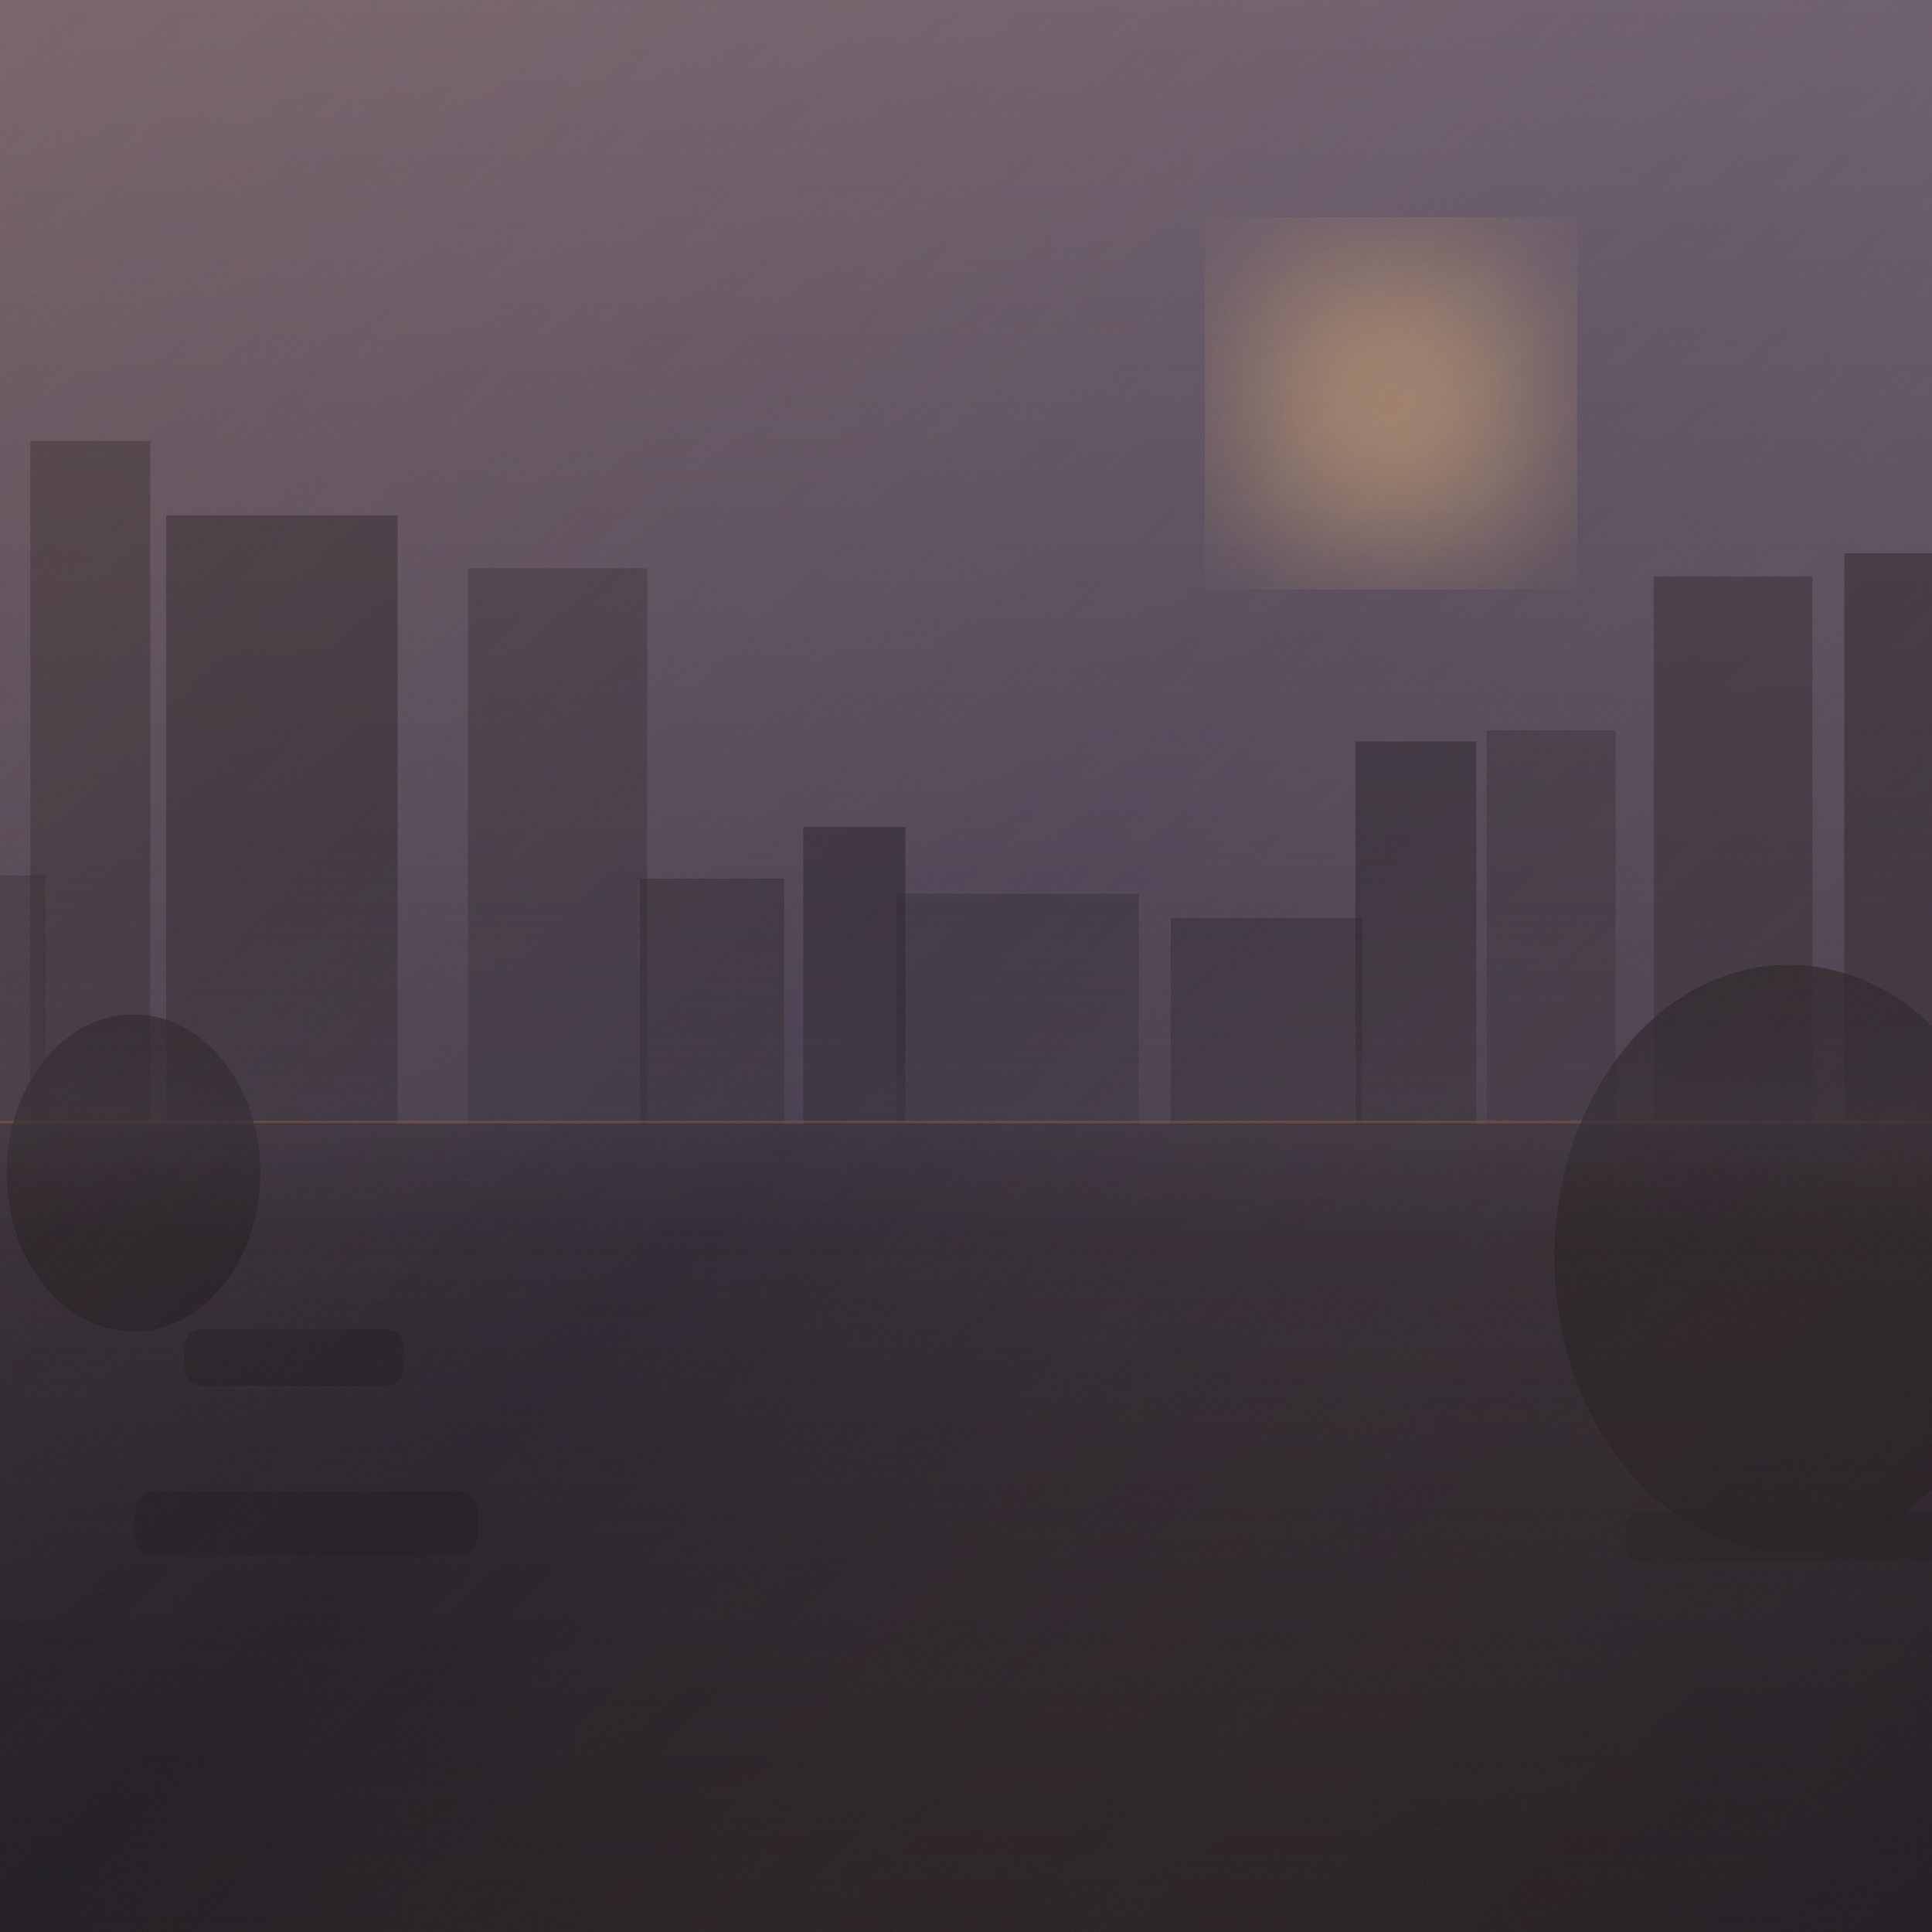
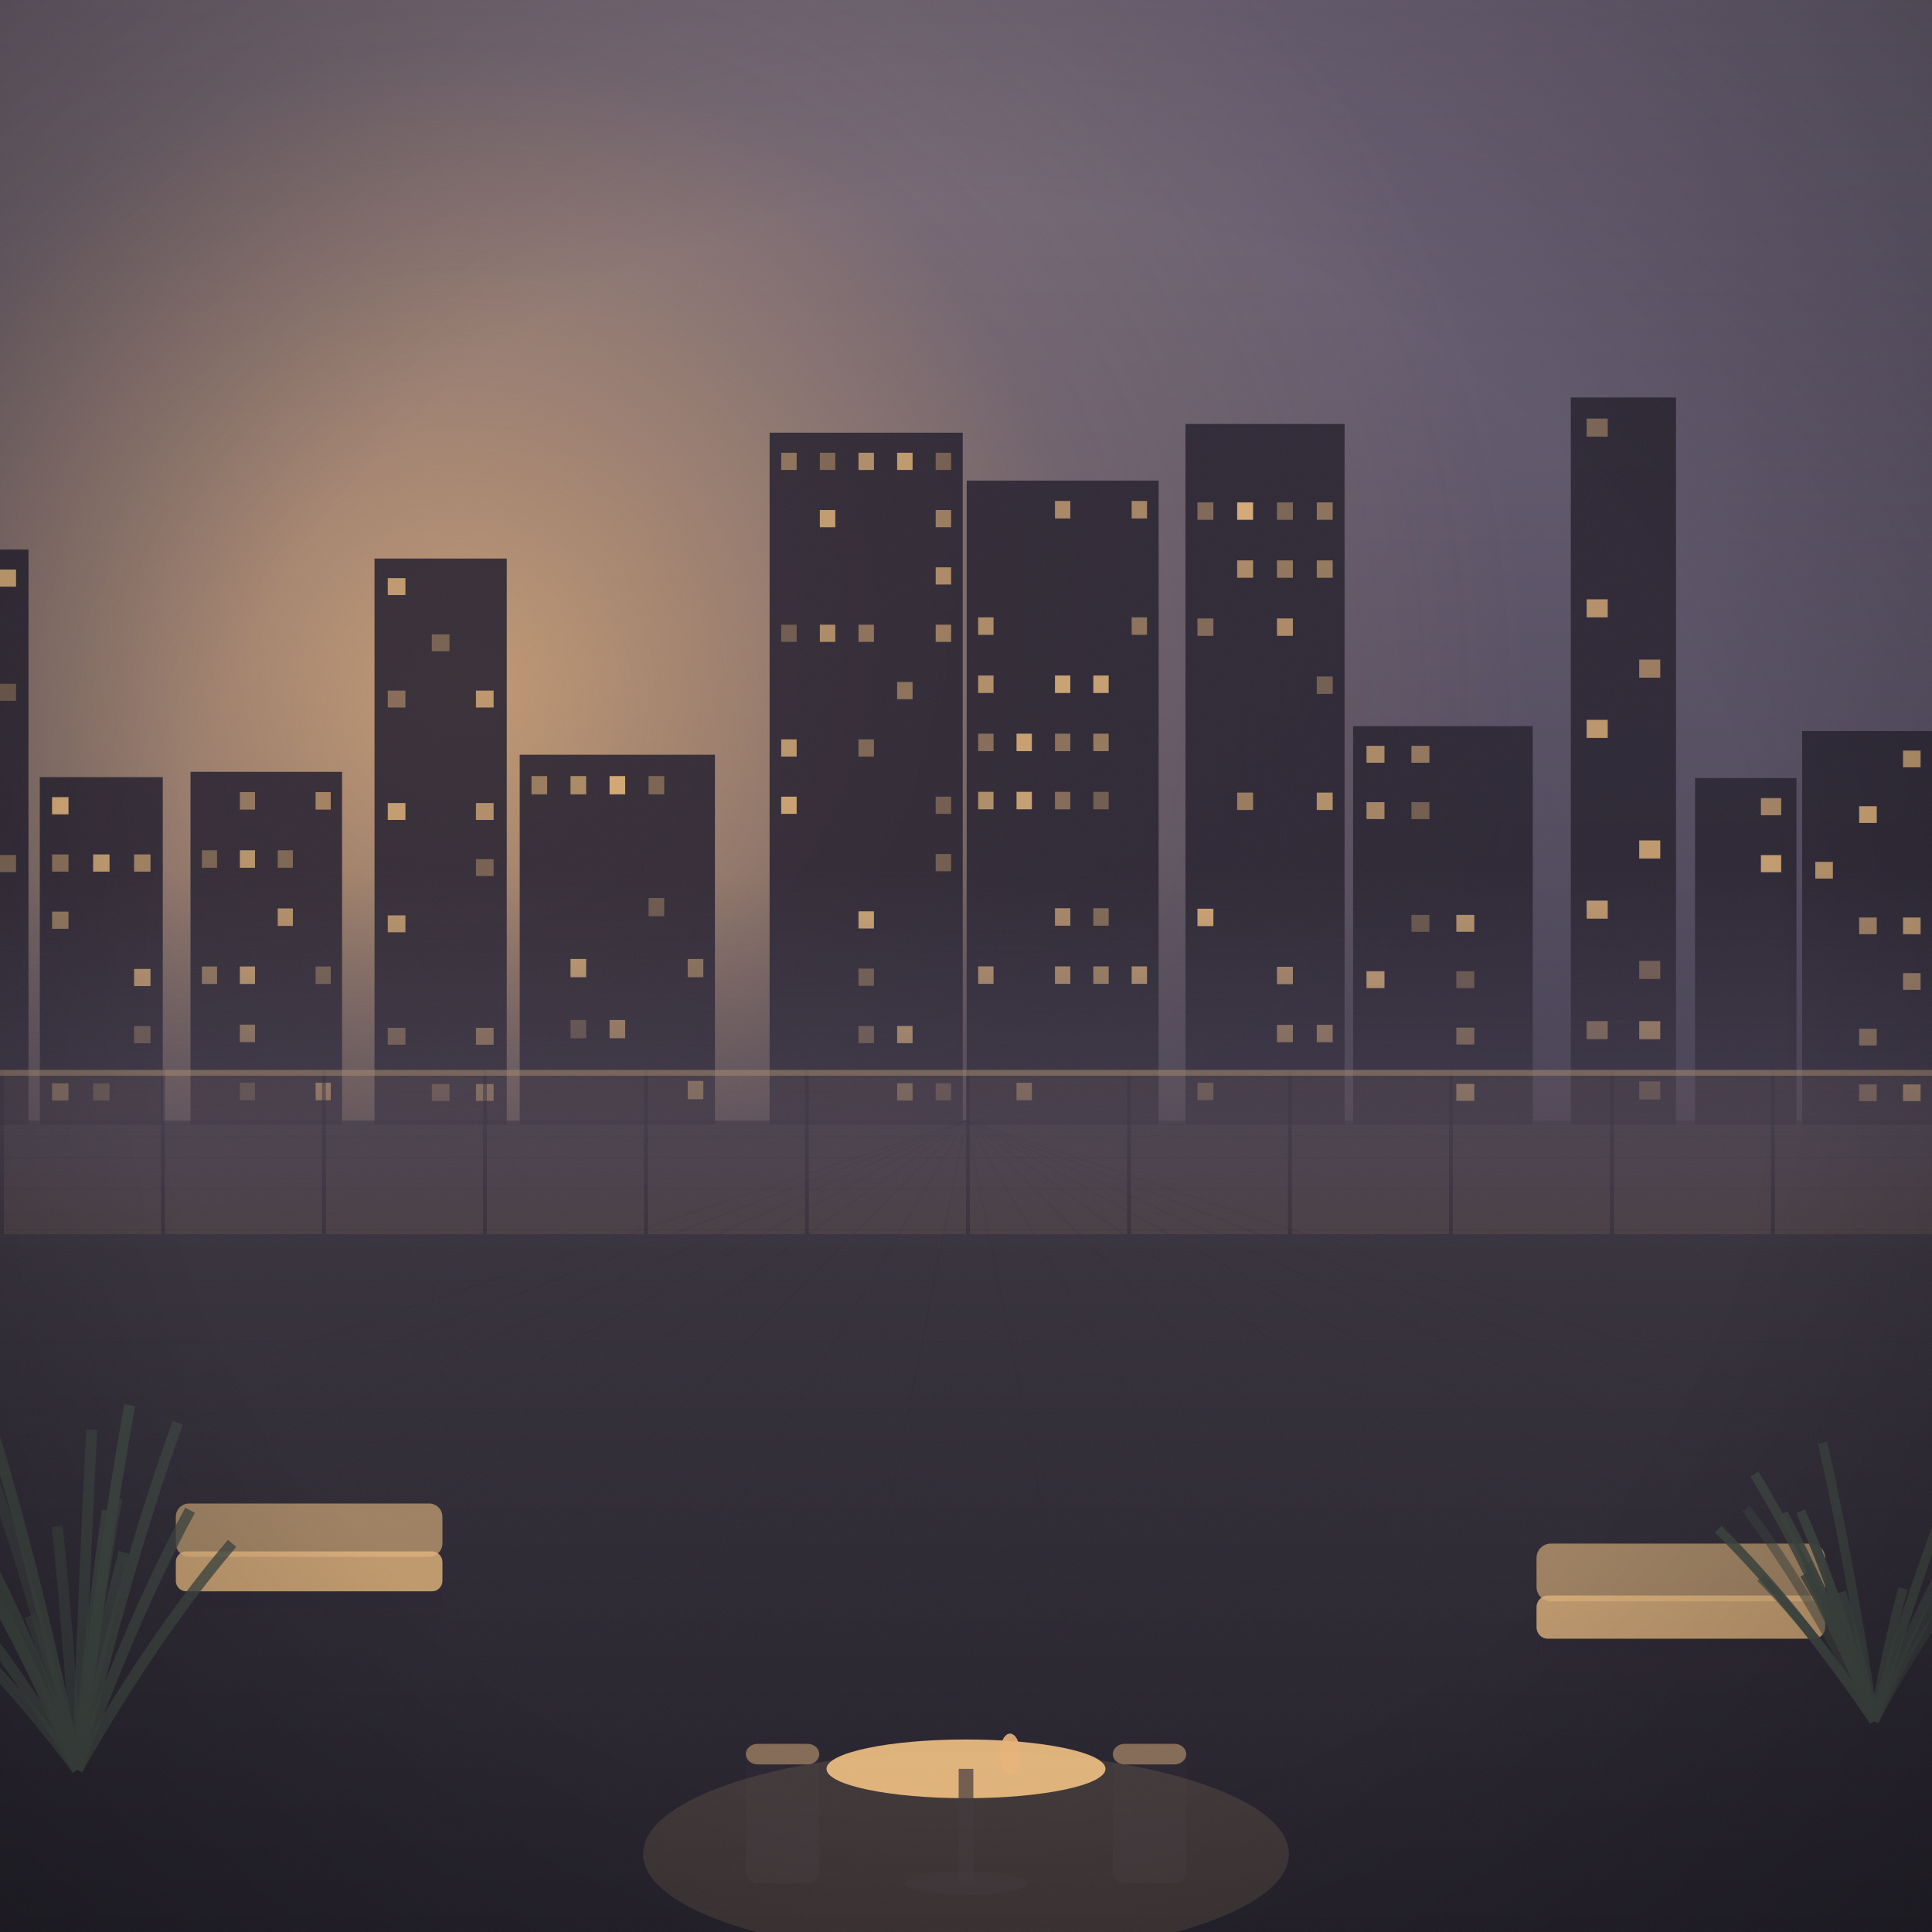
<svg xmlns="http://www.w3.org/2000/svg" viewBox="0 0 2000 2000" width="2000" height="2000" role="img">
  <defs>
    <linearGradient id="sky" x1="0" y1="0" x2="0" y2="1">
-       <stop offset="0%" stop-color="#6E5F6E" />
-       <stop offset="55%" stop-color="#4A4152" />
-       <stop offset="100%" stop-color="#2B2733" />
+       <stop offset="0%" stop-color="#6E6478" />
+       <stop offset="58%" stop-color="#4A4457" />
+       <stop offset="100%" stop-color="#2A2734" />
    </linearGradient>
-     <linearGradient id="ground" x1="0" y1="0" x2="0" y2="1">
-       <stop offset="0%" stop-color="#211D22" stop-opacity="0.5" />
-       <stop offset="100%" stop-color="#211D22" stop-opacity="0.92" />
+     <linearGradient id="floor" x1="0" y1="0" x2="0" y2="1">
+       <stop offset="0%" stop-color="#3A3540" />
+       <stop offset="100%" stop-color="#221F29" />
    </linearGradient>
    <linearGradient id="water" x1="0" y1="0" x2="0" y2="1">
-       <stop offset="0%" stop-color="#4A4152" stop-opacity="0.85" />
-       <stop offset="100%" stop-color="#2B2733" stop-opacity="0.95" />
+       <stop offset="0%" stop-color="#3E4258" />
+       <stop offset="100%" stop-color="#23263A" />
    </linearGradient>
+     <radialGradient id="glow" cx="0.24" cy="0.36" r="0.55">
+       <stop offset="0%" stop-color="#E7B279" stop-opacity="0.75" />
+       <stop offset="60%" stop-color="#E7B279" stop-opacity="0.12" />
+       <stop offset="100%" stop-color="#E7B279" stop-opacity="0" />
+     </radialGradient>
    <linearGradient id="haze" x1="0" y1="0" x2="0" y2="1">
-       <stop offset="0%" stop-color="#4A4152" stop-opacity="0" />
-       <stop offset="70%" stop-color="#4A4152" stop-opacity="0.3" />
-       <stop offset="100%" stop-color="#4A4152" stop-opacity="0" />
+       <stop offset="0%" stop-color="#4A4457" stop-opacity="0" />
+       <stop offset="65%" stop-color="#4A4457" stop-opacity="0.55" />
+       <stop offset="100%" stop-color="#4A4457" stop-opacity="0" />
    </linearGradient>
-     <linearGradient id="sweep" x1="0" y1="0" x2="1" y2="1">
-       <stop offset="0%" stop-color="#C08B52" stop-opacity="0.14" />
-       <stop offset="50%" stop-color="#C08B52" stop-opacity="0" />
-       <stop offset="100%" stop-color="#211D22" stop-opacity="0.2" />
-     </linearGradient>
-     <filter id="soft">
-       <feGaussianBlur stdDeviation="90.0" />
-     </filter>
+     <radialGradient id="vignette" cx="0.5" cy="0.52" r="0.75">
+       <stop offset="55%" stop-color="#000000" stop-opacity="0" />
+       <stop offset="100%" stop-color="#000000" stop-opacity="0.34" />
+     </radialGradient>
    <filter id="grain">
      <feTurbulence type="fractalNoise" baseFrequency="0.9" numOctaves="3" />
    </filter>
  </defs>
  <rect width="2000" height="2000" fill="url(#sky)" />
-   <circle cx="1440" cy="417.6" r="160" fill="#E8B87A" opacity="0.55" filter="url(#soft)" />
-   <rect x="-100.0" y="906.2" width="147.2" height="257.8" fill="#211D22" opacity="0.30" />
-   <rect x="31.4" y="456.5" width="124.2" height="707.5" fill="#211D22" opacity="0.38" />
-   <rect x="172.0" y="533.6" width="239.6" height="630.4" fill="#211D22" opacity="0.46" />
-   <rect x="484.4" y="588.3" width="185.5" height="575.7" fill="#211D22" opacity="0.30" />
-   <rect x="662.6" y="909.6" width="149.2" height="254.4" fill="#211D22" opacity="0.38" />
-   <rect x="831.5" y="856.1" width="105.7" height="307.9" fill="#211D22" opacity="0.46" />
-   <rect x="927.8" y="925.2" width="251.1" height="238.8" fill="#211D22" opacity="0.30" />
-   <rect x="1212.0" y="950.2" width="198.3" height="213.8" fill="#211D22" opacity="0.38" />
-   <rect x="1403.2" y="767.6" width="125.0" height="396.4" fill="#211D22" opacity="0.46" />
-   <rect x="1538.9" y="756.1" width="133.6" height="407.9" fill="#211D22" opacity="0.30" />
-   <rect x="1711.9" y="596.7" width="164.3" height="567.3" fill="#211D22" opacity="0.38" />
-   <rect x="1909.2" y="572.8" width="231.9" height="591.2" fill="#211D22" opacity="0.46" />
-   <rect x="0" y="1160" width="2000" height="840" fill="url(#ground)" />
-   <rect x="0" y="1160.0" width="2000" height="3" fill="#C08B52" opacity="0.35" />
-   <rect x="139.8" y="1544.0" width="354.9" height="67.5" rx="20.2" fill="#211D22" opacity="0.55" />
-   <rect x="1683.0" y="1565.3" width="331.0" height="51.2" rx="15.4" fill="#211D22" opacity="0.55" />
-   <rect x="191.2" y="1376.1" width="226.8" height="58.4" rx="17.5" fill="#211D22" opacity="0.55" />
-   <ellipse cx="138.2" cy="1214.2" rx="131.3" ry="164.1" fill="#211D22" opacity="0.72" />
-   <ellipse cx="1851.6" cy="1301.9" rx="242.5" ry="303.1" fill="#211D22" opacity="0.72" />
-   <rect x="0" y="880" width="2000" height="400" fill="url(#haze)" />
-   <rect x="0" y="0" width="2000" height="2000" fill="url(#sweep)" />
-   <rect x="0" y="0" width="2000" height="2000" filter="url(#grain)" opacity="0.05" />
+   <rect width="2000" height="2000" fill="url(#glow)" />
+   <rect x="0" y="1160.0" width="2000" height="840.0" fill="url(#floor)" />
+   <g>
+     <g>
+       <rect x="-100.0" y="568.9" width="129.5" height="595.1" fill="#2A2532" opacity="0.9" />
+       <rect x="-87.0" y="648.7" width="17.3" height="17.7" fill="#F2C182" opacity="0.69" />
+       <rect x="-87.0" y="1003.4" width="17.3" height="17.7" fill="#F2C182" opacity="0.50" />
+       <rect x="-43.9" y="589.6" width="17.3" height="17.7" fill="#F2C182" opacity="0.63" />
+       <rect x="-43.9" y="707.8" width="17.3" height="17.7" fill="#F2C182" opacity="0.62" />
+       <rect x="-43.9" y="1003.4" width="17.3" height="17.7" fill="#F2C182" opacity="0.49" />
+       <rect x="-0.7" y="589.6" width="17.3" height="17.7" fill="#F2C182" opacity="0.82" />
+       <rect x="-0.7" y="707.8" width="17.3" height="17.7" fill="#F2C182" opacity="0.32" />
+       <rect x="-0.7" y="885.1" width="17.3" height="17.7" fill="#F2C182" opacity="0.38" />
+     </g>
+     <g>
+       <rect x="41.2" y="804.5" width="127.3" height="359.5" fill="#2A2532" opacity="0.9" />
+       <rect x="53.9" y="825.2" width="17.0" height="17.8" fill="#F2C182" opacity="0.83" />
+       <rect x="53.9" y="884.5" width="17.0" height="17.8" fill="#F2C182" opacity="0.45" />
+       <rect x="53.9" y="943.7" width="17.0" height="17.8" fill="#F2C182" opacity="0.54" />
+       <rect x="53.9" y="1121.5" width="17.0" height="17.8" fill="#F2C182" opacity="0.57" />
+       <rect x="96.4" y="884.5" width="17.0" height="17.8" fill="#F2C182" opacity="0.74" />
+       <rect x="96.4" y="1121.5" width="17.0" height="17.8" fill="#F2C182" opacity="0.35" />
+       <rect x="138.8" y="884.5" width="17.0" height="17.8" fill="#F2C182" opacity="0.57" />
+       <rect x="138.8" y="1003.0" width="17.0" height="17.8" fill="#F2C182" opacity="0.78" />
+       <rect x="138.8" y="1062.2" width="17.0" height="17.8" fill="#F2C182" opacity="0.38" />
+     </g>
+     <g>
+       <rect x="197.2" y="799.0" width="156.9" height="365.0" fill="#2A2532" opacity="0.9" />
+       <rect x="209.0" y="880.2" width="15.7" height="18.1" fill="#F2C182" opacity="0.36" />
+       <rect x="209.0" y="1000.5" width="15.7" height="18.1" fill="#F2C182" opacity="0.55" />
+       <rect x="248.3" y="820.0" width="15.7" height="18.1" fill="#F2C182" opacity="0.49" />
+       <rect x="248.3" y="880.2" width="15.7" height="18.1" fill="#F2C182" opacity="0.69" />
+       <rect x="248.3" y="1000.5" width="15.7" height="18.1" fill="#F2C182" opacity="0.80" />
+       <rect x="248.3" y="1060.7" width="15.7" height="18.1" fill="#F2C182" opacity="0.62" />
+       <rect x="248.3" y="1120.9" width="15.7" height="18.1" fill="#F2C182" opacity="0.31" />
+       <rect x="287.5" y="880.2" width="15.7" height="18.1" fill="#F2C182" opacity="0.38" />
+       <rect x="287.5" y="940.4" width="15.7" height="18.1" fill="#F2C182" opacity="0.71" />
+       <rect x="326.7" y="820.0" width="15.7" height="18.1" fill="#F2C182" opacity="0.57" />
+       <rect x="326.7" y="1000.5" width="15.7" height="18.1" fill="#F2C182" opacity="0.39" />
+       <rect x="326.7" y="1120.9" width="15.7" height="18.1" fill="#F2C182" opacity="0.79" />
+     </g>
+     <g>
+       <rect x="387.7" y="578.2" width="136.9" height="585.8" fill="#2A2532" opacity="0.9" />
+       <rect x="401.4" y="598.5" width="18.3" height="17.5" fill="#F2C182" opacity="0.73" />
+       <rect x="401.4" y="714.9" width="18.3" height="17.5" fill="#F2C182" opacity="0.42" />
+       <rect x="401.4" y="831.3" width="18.3" height="17.5" fill="#F2C182" opacity="0.75" />
+       <rect x="401.4" y="947.6" width="18.3" height="17.5" fill="#F2C182" opacity="0.73" />
+       <rect x="401.4" y="1064.0" width="18.3" height="17.5" fill="#F2C182" opacity="0.45" />
+       <rect x="447.0" y="656.7" width="18.3" height="17.5" fill="#F2C182" opacity="0.34" />
+       <rect x="447.0" y="1122.2" width="18.3" height="17.5" fill="#F2C182" opacity="0.40" />
+       <rect x="492.7" y="714.9" width="18.3" height="17.5" fill="#F2C182" opacity="0.71" />
+       <rect x="492.7" y="831.3" width="18.3" height="17.5" fill="#F2C182" opacity="0.65" />
+       <rect x="492.7" y="889.4" width="18.3" height="17.5" fill="#F2C182" opacity="0.35" />
+       <rect x="492.7" y="1064.0" width="18.3" height="17.5" fill="#F2C182" opacity="0.58" />
+       <rect x="492.7" y="1122.2" width="18.3" height="17.5" fill="#F2C182" opacity="0.66" />
+     </g>
+     <g>
+       <rect x="538.0" y="781.3" width="202.1" height="382.7" fill="#2A2532" opacity="0.9" />
+       <rect x="550.2" y="803.4" width="16.2" height="18.9" fill="#F2C182" opacity="0.53" />
+       <rect x="590.6" y="803.4" width="16.2" height="18.9" fill="#F2C182" opacity="0.62" />
+       <rect x="590.6" y="992.7" width="16.2" height="18.9" fill="#F2C182" opacity="0.82" />
+       <rect x="590.6" y="1055.9" width="16.2" height="18.9" fill="#F2C182" opacity="0.33" />
+       <rect x="631.0" y="803.4" width="16.2" height="18.9" fill="#F2C182" opacity="0.83" />
+       <rect x="631.0" y="1055.9" width="16.2" height="18.9" fill="#F2C182" opacity="0.70" />
+       <rect x="671.4" y="803.4" width="16.2" height="18.9" fill="#F2C182" opacity="0.37" />
+       <rect x="671.4" y="929.6" width="16.2" height="18.9" fill="#F2C182" opacity="0.31" />
+       <rect x="711.9" y="992.7" width="16.2" height="18.9" fill="#F2C182" opacity="0.53" />
+       <rect x="711.9" y="1119.0" width="16.2" height="18.9" fill="#F2C182" opacity="0.65" />
+     </g>
+     <g>
+       <rect x="796.7" y="447.9" width="199.9" height="716.1" fill="#2A2532" opacity="0.9" />
+       <rect x="808.7" y="468.7" width="16.0" height="17.8" fill="#F2C182" opacity="0.47" />
+       <rect x="808.7" y="646.7" width="16.0" height="17.8" fill="#F2C182" opacity="0.32" />
+       <rect x="808.7" y="765.4" width="16.0" height="17.8" fill="#F2C182" opacity="0.71" />
+       <rect x="808.7" y="824.7" width="16.0" height="17.8" fill="#F2C182" opacity="0.78" />
+       <rect x="848.7" y="468.7" width="16.0" height="17.8" fill="#F2C182" opacity="0.39" />
+       <rect x="848.7" y="528.0" width="16.0" height="17.8" fill="#F2C182" opacity="0.75" />
+       <rect x="848.7" y="646.7" width="16.0" height="17.8" fill="#F2C182" opacity="0.64" />
+       <rect x="888.7" y="468.7" width="16.0" height="17.8" fill="#F2C182" opacity="0.65" />
+       <rect x="888.7" y="646.7" width="16.0" height="17.8" fill="#F2C182" opacity="0.47" />
+       <rect x="888.7" y="765.4" width="16.0" height="17.8" fill="#F2C182" opacity="0.40" />
+       <rect x="888.7" y="943.4" width="16.0" height="17.8" fill="#F2C182" opacity="0.82" />
+       <rect x="888.7" y="1002.7" width="16.0" height="17.8" fill="#F2C182" opacity="0.39" />
+       <rect x="888.7" y="1062.1" width="16.0" height="17.8" fill="#F2C182" opacity="0.41" />
+       <rect x="928.7" y="468.7" width="16.0" height="17.8" fill="#F2C182" opacity="0.74" />
+       <rect x="928.7" y="706.0" width="16.0" height="17.8" fill="#F2C182" opacity="0.47" />
+       <rect x="928.7" y="1062.1" width="16.0" height="17.8" fill="#F2C182" opacity="0.81" />
+       <rect x="928.7" y="1121.4" width="16.0" height="17.8" fill="#F2C182" opacity="0.57" />
+       <rect x="968.6" y="468.7" width="16.0" height="17.8" fill="#F2C182" opacity="0.35" />
+       <rect x="968.6" y="528.0" width="16.0" height="17.8" fill="#F2C182" opacity="0.54" />
+       <rect x="968.6" y="587.3" width="16.0" height="17.8" fill="#F2C182" opacity="0.63" />
+       <rect x="968.6" y="646.7" width="16.0" height="17.8" fill="#F2C182" opacity="0.54" />
+       <rect x="968.6" y="824.7" width="16.0" height="17.8" fill="#F2C182" opacity="0.33" />
+       <rect x="968.6" y="884.1" width="16.0" height="17.8" fill="#F2C182" opacity="0.33" />
+       <rect x="968.6" y="1121.4" width="16.0" height="17.8" fill="#F2C182" opacity="0.34" />
+     </g>
+     <g>
+       <rect x="1000.7" y="497.5" width="198.7" height="666.5" fill="#2A2532" opacity="0.9" />
+       <rect x="1012.6" y="639.1" width="15.9" height="18.1" fill="#F2C182" opacity="0.64" />
+       <rect x="1012.6" y="699.3" width="15.9" height="18.1" fill="#F2C182" opacity="0.66" />
+       <rect x="1012.6" y="759.5" width="15.9" height="18.1" fill="#F2C182" opacity="0.44" />
+       <rect x="1012.6" y="819.7" width="15.9" height="18.1" fill="#F2C182" opacity="0.65" />
+       <rect x="1012.6" y="1000.4" width="15.9" height="18.1" fill="#F2C182" opacity="0.72" />
+       <rect x="1052.3" y="759.5" width="15.9" height="18.1" fill="#F2C182" opacity="0.78" />
+       <rect x="1052.3" y="819.7" width="15.9" height="18.1" fill="#F2C182" opacity="0.77" />
+       <rect x="1052.3" y="1120.9" width="15.9" height="18.1" fill="#F2C182" opacity="0.59" />
+       <rect x="1092.1" y="518.6" width="15.9" height="18.1" fill="#F2C182" opacity="0.62" />
+       <rect x="1092.1" y="699.3" width="15.9" height="18.1" fill="#F2C182" opacity="0.79" />
+       <rect x="1092.1" y="759.5" width="15.9" height="18.1" fill="#F2C182" opacity="0.46" />
+       <rect x="1092.1" y="819.7" width="15.9" height="18.1" fill="#F2C182" opacity="0.43" />
+       <rect x="1092.1" y="940.2" width="15.9" height="18.1" fill="#F2C182" opacity="0.65" />
+       <rect x="1092.1" y="1000.4" width="15.9" height="18.1" fill="#F2C182" opacity="0.70" />
+       <rect x="1131.8" y="699.3" width="15.9" height="18.1" fill="#F2C182" opacity="0.77" />
+       <rect x="1131.8" y="759.5" width="15.9" height="18.1" fill="#F2C182" opacity="0.52" />
+       <rect x="1131.8" y="819.7" width="15.9" height="18.1" fill="#F2C182" opacity="0.33" />
+       <rect x="1131.8" y="940.2" width="15.9" height="18.1" fill="#F2C182" opacity="0.44" />
+       <rect x="1131.8" y="1000.4" width="15.9" height="18.1" fill="#F2C182" opacity="0.63" />
+       <rect x="1171.5" y="518.6" width="15.9" height="18.1" fill="#F2C182" opacity="0.60" />
+       <rect x="1171.5" y="639.1" width="15.9" height="18.1" fill="#F2C182" opacity="0.48" />
+       <rect x="1171.5" y="1000.4" width="15.9" height="18.1" fill="#F2C182" opacity="0.75" />
+     </g>
+     <g>
+       <rect x="1227.2" y="438.9" width="164.7" height="725.1" fill="#2A2532" opacity="0.9" />
+       <rect x="1239.6" y="520.1" width="16.5" height="18.0" fill="#F2C182" opacity="0.41" />
+       <rect x="1239.6" y="640.2" width="16.5" height="18.0" fill="#F2C182" opacity="0.42" />
+       <rect x="1239.6" y="940.7" width="16.5" height="18.0" fill="#F2C182" opacity="0.84" />
+       <rect x="1239.6" y="1120.9" width="16.5" height="18.0" fill="#F2C182" opacity="0.41" />
+       <rect x="1280.7" y="520.1" width="16.5" height="18.0" fill="#F2C182" opacity="0.84" />
+       <rect x="1280.7" y="580.1" width="16.5" height="18.0" fill="#F2C182" opacity="0.63" />
+       <rect x="1280.7" y="820.5" width="16.5" height="18.0" fill="#F2C182" opacity="0.54" />
+       <rect x="1321.9" y="520.1" width="16.5" height="18.0" fill="#F2C182" opacity="0.39" />
+       <rect x="1321.9" y="580.1" width="16.5" height="18.0" fill="#F2C182" opacity="0.50" />
+       <rect x="1321.9" y="640.2" width="16.5" height="18.0" fill="#F2C182" opacity="0.64" />
+       <rect x="1321.9" y="1000.8" width="16.5" height="18.0" fill="#F2C182" opacity="0.69" />
+       <rect x="1321.9" y="1060.9" width="16.5" height="18.0" fill="#F2C182" opacity="0.61" />
+       <rect x="1363.1" y="520.1" width="16.5" height="18.0" fill="#F2C182" opacity="0.48" />
+       <rect x="1363.1" y="580.1" width="16.5" height="18.0" fill="#F2C182" opacity="0.52" />
+       <rect x="1363.1" y="700.3" width="16.5" height="18.0" fill="#F2C182" opacity="0.35" />
+       <rect x="1363.1" y="820.5" width="16.5" height="18.0" fill="#F2C182" opacity="0.67" />
+       <rect x="1363.1" y="1060.9" width="16.5" height="18.0" fill="#F2C182" opacity="0.62" />
+     </g>
+     <g>
+       <rect x="1400.7" y="751.7" width="186.0" height="412.3" fill="#2A2532" opacity="0.9" />
+       <rect x="1414.6" y="772.1" width="18.6" height="17.5" fill="#F2C182" opacity="0.63" />
+       <rect x="1414.6" y="830.4" width="18.6" height="17.5" fill="#F2C182" opacity="0.60" />
+       <rect x="1414.6" y="1005.4" width="18.6" height="17.5" fill="#F2C182" opacity="0.82" />
+       <rect x="1461.1" y="772.1" width="18.6" height="17.5" fill="#F2C182" opacity="0.51" />
+       <rect x="1461.1" y="830.4" width="18.6" height="17.5" fill="#F2C182" opacity="0.34" />
+       <rect x="1461.1" y="947.1" width="18.6" height="17.5" fill="#F2C182" opacity="0.31" />
+       <rect x="1507.6" y="947.1" width="18.6" height="17.5" fill="#F2C182" opacity="0.71" />
+       <rect x="1507.6" y="1005.4" width="18.6" height="17.5" fill="#F2C182" opacity="0.35" />
+       <rect x="1507.6" y="1063.8" width="18.6" height="17.5" fill="#F2C182" opacity="0.50" />
+       <rect x="1507.6" y="1122.1" width="18.6" height="17.5" fill="#F2C182" opacity="0.71" />
+     </g>
+     <g>
+       <rect x="1626.1" y="411.5" width="108.9" height="752.5" fill="#2A2532" opacity="0.9" />
+       <rect x="1642.5" y="433.3" width="21.8" height="18.7" fill="#F2C182" opacity="0.40" />
+       <rect x="1642.5" y="620.4" width="21.8" height="18.7" fill="#F2C182" opacity="0.68" />
+       <rect x="1642.5" y="745.2" width="21.8" height="18.7" fill="#F2C182" opacity="0.72" />
+       <rect x="1642.5" y="932.3" width="21.8" height="18.7" fill="#F2C182" opacity="0.75" />
+       <rect x="1642.5" y="1057.1" width="21.8" height="18.7" fill="#F2C182" opacity="0.50" />
+       <rect x="1696.9" y="682.8" width="21.8" height="18.7" fill="#F2C182" opacity="0.55" />
+       <rect x="1696.9" y="870.0" width="21.8" height="18.7" fill="#F2C182" opacity="0.74" />
+       <rect x="1696.9" y="994.7" width="21.8" height="18.7" fill="#F2C182" opacity="0.39" />
+       <rect x="1696.9" y="1057.1" width="21.8" height="18.7" fill="#F2C182" opacity="0.67" />
+       <rect x="1696.9" y="1119.5" width="21.8" height="18.7" fill="#F2C182" opacity="0.35" />
+     </g>
+     <g>
+       <rect x="1754.7" y="805.5" width="105.0" height="358.5" fill="#2A2532" opacity="0.9" />
+       <rect x="1822.9" y="826.2" width="21.0" height="17.7" fill="#F2C182" opacity="0.60" />
+       <rect x="1822.9" y="885.2" width="21.0" height="17.7" fill="#F2C182" opacity="0.76" />
+     </g>
+     <g>
+       <rect x="1865.6" y="756.8" width="227.0" height="407.2" fill="#2A2532" opacity="0.9" />
+       <rect x="1879.2" y="892.2" width="18.2" height="17.3" fill="#F2C182" opacity="0.68" />
+       <rect x="1924.6" y="834.6" width="18.2" height="17.3" fill="#F2C182" opacity="0.77" />
+       <rect x="1924.6" y="949.8" width="18.2" height="17.3" fill="#F2C182" opacity="0.63" />
+       <rect x="1924.6" y="1065.0" width="18.2" height="17.3" fill="#F2C182" opacity="0.56" />
+       <rect x="1924.6" y="1122.6" width="18.2" height="17.3" fill="#F2C182" opacity="0.52" />
+       <rect x="1970.0" y="777.0" width="18.2" height="17.3" fill="#F2C182" opacity="0.68" />
+       <rect x="1970.0" y="949.8" width="18.2" height="17.3" fill="#F2C182" opacity="0.76" />
+       <rect x="1970.0" y="1007.4" width="18.2" height="17.3" fill="#F2C182" opacity="0.63" />
+       <rect x="1970.0" y="1122.6" width="18.2" height="17.3" fill="#F2C182" opacity="0.80" />
+       <rect x="2015.4" y="834.6" width="18.2" height="17.3" fill="#F2C182" opacity="0.48" />
+       <rect x="2015.4" y="892.2" width="18.2" height="17.3" fill="#F2C182" opacity="0.65" />
+       <rect x="2015.4" y="1007.4" width="18.2" height="17.3" fill="#F2C182" opacity="0.68" />
+       <rect x="2060.8" y="777.0" width="18.2" height="17.3" fill="#F2C182" opacity="0.49" />
+       <rect x="2060.8" y="892.2" width="18.2" height="17.3" fill="#F2C182" opacity="0.47" />
+       <rect x="2060.8" y="949.8" width="18.2" height="17.3" fill="#F2C182" opacity="0.74" />
+       <rect x="2060.8" y="1007.4" width="18.2" height="17.3" fill="#F2C182" opacity="0.71" />
+     </g>
+   </g>
+   <g>
+     <rect x="0" y="1107.6" width="2000" height="170.0" fill="#E7B279" opacity="0.1" />
+     <rect x="0.0" y="1107.6" width="4" height="170.0" fill="#2A2532" opacity="0.55" />
+     <rect x="166.7" y="1107.6" width="4" height="170.0" fill="#2A2532" opacity="0.55" />
+     <rect x="333.3" y="1107.6" width="4" height="170.0" fill="#2A2532" opacity="0.55" />
+     <rect x="500.0" y="1107.6" width="4" height="170.0" fill="#2A2532" opacity="0.55" />
+     <rect x="666.7" y="1107.6" width="4" height="170.0" fill="#2A2532" opacity="0.55" />
+     <rect x="833.3" y="1107.6" width="4" height="170.0" fill="#2A2532" opacity="0.55" />
+     <rect x="1000.0" y="1107.6" width="4" height="170.0" fill="#2A2532" opacity="0.55" />
+     <rect x="1166.7" y="1107.6" width="4" height="170.0" fill="#2A2532" opacity="0.55" />
+     <rect x="1333.3" y="1107.6" width="4" height="170.0" fill="#2A2532" opacity="0.55" />
+     <rect x="1500.0" y="1107.6" width="4" height="170.0" fill="#2A2532" opacity="0.55" />
+     <rect x="1666.7" y="1107.6" width="4" height="170.0" fill="#2A2532" opacity="0.55" />
+     <rect x="1833.3" y="1107.6" width="4" height="170.0" fill="#2A2532" opacity="0.55" />
+     <rect x="2000.0" y="1107.6" width="4" height="170.0" fill="#2A2532" opacity="0.55" />
+     <rect x="0" y="1107.6" width="2000" height="6" fill="#F2C182" opacity="0.5" />
+   </g>
+   <line x1="-1500.0" y1="2000.0" x2="1000.0" y2="1160.0" stroke="#2A2532" stroke-width="2" opacity="0.12" />
+   <line x1="-1166.7" y1="2000.0" x2="1000.0" y2="1160.0" stroke="#2A2532" stroke-width="2" opacity="0.12" />
+   <line x1="-833.3" y1="2000.0" x2="1000.0" y2="1160.0" stroke="#2A2532" stroke-width="2" opacity="0.12" />
+   <line x1="-500.0" y1="2000.0" x2="1000.0" y2="1160.0" stroke="#2A2532" stroke-width="2" opacity="0.12" />
+   <line x1="-166.7" y1="2000.0" x2="1000.0" y2="1160.0" stroke="#2A2532" stroke-width="2" opacity="0.12" />
+   <line x1="166.7" y1="2000.0" x2="1000.0" y2="1160.0" stroke="#2A2532" stroke-width="2" opacity="0.12" />
+   <line x1="500.0" y1="2000.0" x2="1000.0" y2="1160.0" stroke="#2A2532" stroke-width="2" opacity="0.12" />
+   <line x1="833.3" y1="2000.0" x2="1000.0" y2="1160.0" stroke="#2A2532" stroke-width="2" opacity="0.12" />
+   <line x1="1166.7" y1="2000.0" x2="1000.0" y2="1160.0" stroke="#2A2532" stroke-width="2" opacity="0.12" />
+   <line x1="1500.0" y1="2000.0" x2="1000.0" y2="1160.0" stroke="#2A2532" stroke-width="2" opacity="0.12" />
+   <line x1="1833.3" y1="2000.0" x2="1000.0" y2="1160.0" stroke="#2A2532" stroke-width="2" opacity="0.12" />
+   <line x1="2166.7" y1="2000.0" x2="1000.0" y2="1160.0" stroke="#2A2532" stroke-width="2" opacity="0.12" />
+   <line x1="2500.0" y1="2000.0" x2="1000.0" y2="1160.0" stroke="#2A2532" stroke-width="2" opacity="0.12" />
+   <line x1="2833.3" y1="2000.0" x2="1000.0" y2="1160.0" stroke="#2A2532" stroke-width="2" opacity="0.12" />
+   <line x1="3166.7" y1="2000.0" x2="1000.0" y2="1160.0" stroke="#2A2532" stroke-width="2" opacity="0.12" />
+   <line x1="3500.0" y1="2000.0" x2="1000.0" y2="1160.0" stroke="#2A2532" stroke-width="2" opacity="0.12" />
+   <line x1="0" y1="1163.8" x2="2000" y2="1163.8" stroke="#2A2532" stroke-width="2" opacity="0.102" />
+   <line x1="0" y1="1176.5" x2="2000" y2="1176.5" stroke="#2A2532" stroke-width="2" opacity="0.102" />
+   <line x1="0" y1="1198.6" x2="2000" y2="1198.6" stroke="#2A2532" stroke-width="2" opacity="0.102" />
+   <line x1="0" y1="1230.7" x2="2000" y2="1230.7" stroke="#2A2532" stroke-width="2" opacity="0.102" />
+   <line x1="0" y1="1272.9" x2="2000" y2="1272.9" stroke="#2A2532" stroke-width="2" opacity="0.102" />
+   <line x1="0" y1="1325.6" x2="2000" y2="1325.6" stroke="#2A2532" stroke-width="2" opacity="0.102" />
+   <line x1="0" y1="1388.9" x2="2000" y2="1388.9" stroke="#2A2532" stroke-width="2" opacity="0.102" />
+   <line x1="0" y1="1463.0" x2="2000" y2="1463.0" stroke="#2A2532" stroke-width="2" opacity="0.102" />
+   <line x1="0" y1="1548.1" x2="2000" y2="1548.1" stroke="#2A2532" stroke-width="2" opacity="0.102" />
+   <line x1="0" y1="1644.2" x2="2000" y2="1644.2" stroke="#2A2532" stroke-width="2" opacity="0.102" />
+   <line x1="0" y1="1751.5" x2="2000" y2="1751.5" stroke="#2A2532" stroke-width="2" opacity="0.102" />
+   <line x1="0" y1="1870.0" x2="2000" y2="1870.0" stroke="#2A2532" stroke-width="2" opacity="0.102" />
+   <line x1="0" y1="2000.0" x2="2000" y2="2000.0" stroke="#2A2532" stroke-width="2" opacity="0.102" />
+   <g opacity="0.92">
+     <rect x="182.0" y="1606.0" width="276.0" height="41.4" rx="11.0" fill="#F2C182" opacity="0.8" />
+     <rect x="182.0" y="1556.4" width="276.0" height="55.2" rx="13.8" fill="#F2C182" opacity="0.62" />
+     <rect x="182.0" y="1647.4" width="276.0" height="16.6" fill="#2A2532" opacity="0.6" />
+     <ellipse cx="320.0" cy="1668.1" rx="158.7" ry="13.8" fill="#2A2532" opacity="0.4" />
+   </g>
+   <g opacity="0.92">
+     <rect x="1590.6" y="1651.7" width="298.8" height="44.8" rx="12.0" fill="#F2C182" opacity="0.8" />
+     <rect x="1590.6" y="1597.9" width="298.8" height="59.8" rx="14.9" fill="#F2C182" opacity="0.62" />
+     <rect x="1590.6" y="1696.5" width="298.8" height="17.9" fill="#2A2532" opacity="0.6" />
+     <ellipse cx="1740.0" cy="1718.9" rx="171.8" ry="14.9" fill="#2A2532" opacity="0.4" />
+   </g>
+   <g>
+     <path d="M 80.0 1832.0 Q 35.5 1619.1 -9.0 1477.1" stroke="#3C4440" stroke-width="11.3" fill="none" opacity="0.82" />
+     <path d="M 80.0 1832.0 Q 55.5 1736.5 30.9 1672.8" stroke="#3C4440" stroke-width="11.3" fill="none" opacity="0.58" />
+     <path d="M 80.0 1832.0 Q 138.4 1670.8 196.8 1563.4" stroke="#3C4440" stroke-width="11.3" fill="none" opacity="0.76" />
+     <path d="M 80.0 1832.0 Q 132.0 1616.5 184.0 1472.9" stroke="#3C4440" stroke-width="11.3" fill="none" opacity="0.79" />
+     <path d="M 80.0 1832.0 Q 160.2 1691.4 240.3 1597.7" stroke="#3C4440" stroke-width="11.3" fill="none" opacity="0.77" />
+     <path d="M 80.0 1832.0 Q 87.5 1620.7 95.0 1479.9" stroke="#3C4440" stroke-width="11.3" fill="none" opacity="0.67" />
+     <path d="M 80.0 1832.0 Q 19.7 1689.8 -40.6 1595.0" stroke="#3C4440" stroke-width="11.3" fill="none" opacity="0.89" />
+     <path d="M 80.0 1832.0 Q 104.2 1696.9 128.4 1606.9" stroke="#3C4440" stroke-width="11.3" fill="none" opacity="0.69" />
+     <path d="M 80.0 1832.0 Q 95.6 1671.0 111.1 1563.7" stroke="#3C4440" stroke-width="11.3" fill="none" opacity="0.79" />
+     <path d="M 80.0 1832.0 Q 100.5 1663.6 121.0 1551.3" stroke="#3C4440" stroke-width="11.3" fill="none" opacity="0.58" />
+     <path d="M 80.0 1832.0 Q 30.6 1694.4 -18.8 1602.6" stroke="#3C4440" stroke-width="11.3" fill="none" opacity="0.78" />
+     <path d="M 80.0 1832.0 Q 107.1 1605.6 134.2 1454.6" stroke="#3C4440" stroke-width="11.3" fill="none" opacity="0.89" />
+     <path d="M 80.0 1832.0 Q 11.9 1717.1 -56.1 1640.6" stroke="#3C4440" stroke-width="11.3" fill="none" opacity="0.73" />
+     <path d="M 80.0 1832.0 Q 34.8 1646.6 -10.4 1522.9" stroke="#3C4440" stroke-width="11.3" fill="none" opacity="0.51" />
+     <path d="M 80.0 1832.0 Q 69.6 1680.9 59.3 1580.1" stroke="#3C4440" stroke-width="11.3" fill="none" opacity="0.57" />
+     <path d="M 80.0 1832.0 Q 4.4 1731.1 -71.2 1663.9" stroke="#3C4440" stroke-width="11.3" fill="none" opacity="0.74" />
+   </g>
+   <g>
+     <path d="M 1940.0 1781.6 Q 1902.0 1651.3 1864.0 1564.4" stroke="#3C4440" stroke-width="9.8" fill="none" opacity="0.86" />
+     <path d="M 1940.0 1781.6 Q 1955.0 1699.3 1970.0 1644.4" stroke="#3C4440" stroke-width="9.8" fill="none" opacity="0.78" />
+     <path d="M 1940.0 1781.6 Q 1923.0 1701.5 1906.0 1648.1" stroke="#3C4440" stroke-width="9.8" fill="none" opacity="0.78" />
+     <path d="M 1940.0 1781.6 Q 1878.1 1628.2 1816.2 1525.9" stroke="#3C4440" stroke-width="9.8" fill="none" opacity="0.84" />
+     <path d="M 1940.0 1781.6 Q 1986.6 1694.1 2033.2 1635.8" stroke="#3C4440" stroke-width="9.8" fill="none" opacity="0.52" />
+     <path d="M 1940.0 1781.6 Q 1913.3 1608.7 1886.6 1493.4" stroke="#3C4440" stroke-width="9.8" fill="none" opacity="0.70" />
+     <path d="M 1940.0 1781.6 Q 2016.9 1621.2 2093.9 1514.3" stroke="#3C4440" stroke-width="9.8" fill="none" opacity="0.55" />
+     <path d="M 1940.0 1781.6 Q 1859.4 1662.5 1778.7 1583.1" stroke="#3C4440" stroke-width="9.8" fill="none" opacity="0.86" />
+     <path d="M 1940.0 1781.6 Q 1905.3 1683.6 1870.5 1618.3" stroke="#3C4440" stroke-width="9.8" fill="none" opacity="0.63" />
+     <path d="M 1940.0 1781.6 Q 1892.9 1652.8 1845.9 1566.9" stroke="#3C4440" stroke-width="9.8" fill="none" opacity="0.86" />
+     <path d="M 1940.0 1781.6 Q 1983.0 1670.9 2026.0 1597.1" stroke="#3C4440" stroke-width="9.8" fill="none" opacity="0.69" />
+     <path d="M 1940.0 1781.6 Q 1904.5 1658.4 1868.9 1576.2" stroke="#3C4440" stroke-width="9.8" fill="none" opacity="0.71" />
+     <path d="M 1940.0 1781.6 Q 1904.0 1690.4 1867.9 1629.6" stroke="#3C4440" stroke-width="9.8" fill="none" opacity="0.88" />
+     <path d="M 1940.0 1781.6 Q 1881.3 1692.5 1822.6 1633.1" stroke="#3C4440" stroke-width="9.8" fill="none" opacity="0.65" />
+     <path d="M 1940.0 1781.6 Q 1989.3 1611.3 2038.6 1497.8" stroke="#3C4440" stroke-width="9.8" fill="none" opacity="0.82" />
+     <path d="M 1940.0 1781.6 Q 1873.8 1649.7 1807.7 1561.8" stroke="#3C4440" stroke-width="9.8" fill="none" opacity="0.52" />
+   </g>
+   <g>
+     <g>
+       <rect x="772.1" y="1805.2" width="76.0" height="144.4" rx="12.2" fill="#2A2532" opacity="0.8" />
+       <rect x="772.1" y="1805.2" width="76.0" height="21.3" rx="12.2" fill="#F2C182" opacity="0.45" />
+     </g>
+     <g>
+       <rect x="1152.0" y="1805.2" width="76.0" height="144.4" rx="12.2" fill="#2A2532" opacity="0.8" />
+       <rect x="1152.0" y="1805.2" width="76.0" height="21.3" rx="12.2" fill="#F2C182" opacity="0.45" />
+     </g>
+     <ellipse cx="1000.0" cy="1831.1" rx="144.4" ry="30.4" fill="#F2C182" opacity="0.9" />
+     <rect x="992.4" y="1831.1" width="15.2" height="118.5" fill="#2A2532" opacity="0.7" />
+     <ellipse cx="1000.0" cy="1949.6" rx="63.8" ry="12.2" fill="#2A2532" opacity="0.45" />
+     <ellipse cx="1045.6" cy="1815.9" rx="10.6" ry="21.3" fill="#E7B279" opacity="0.9" />
+     <ellipse cx="1000.0" cy="1919.2" rx="334.3" ry="106.4" fill="#F2C182" opacity="0.12" />
+   </g>
+   <rect x="0" y="900.0" width="2000" height="400.0" fill="url(#haze)" />
+   <rect width="2000" height="2000" fill="url(#vignette)" />
+   <rect width="2000" height="2000" filter="url(#grain)" opacity="0.045" />
</svg>
